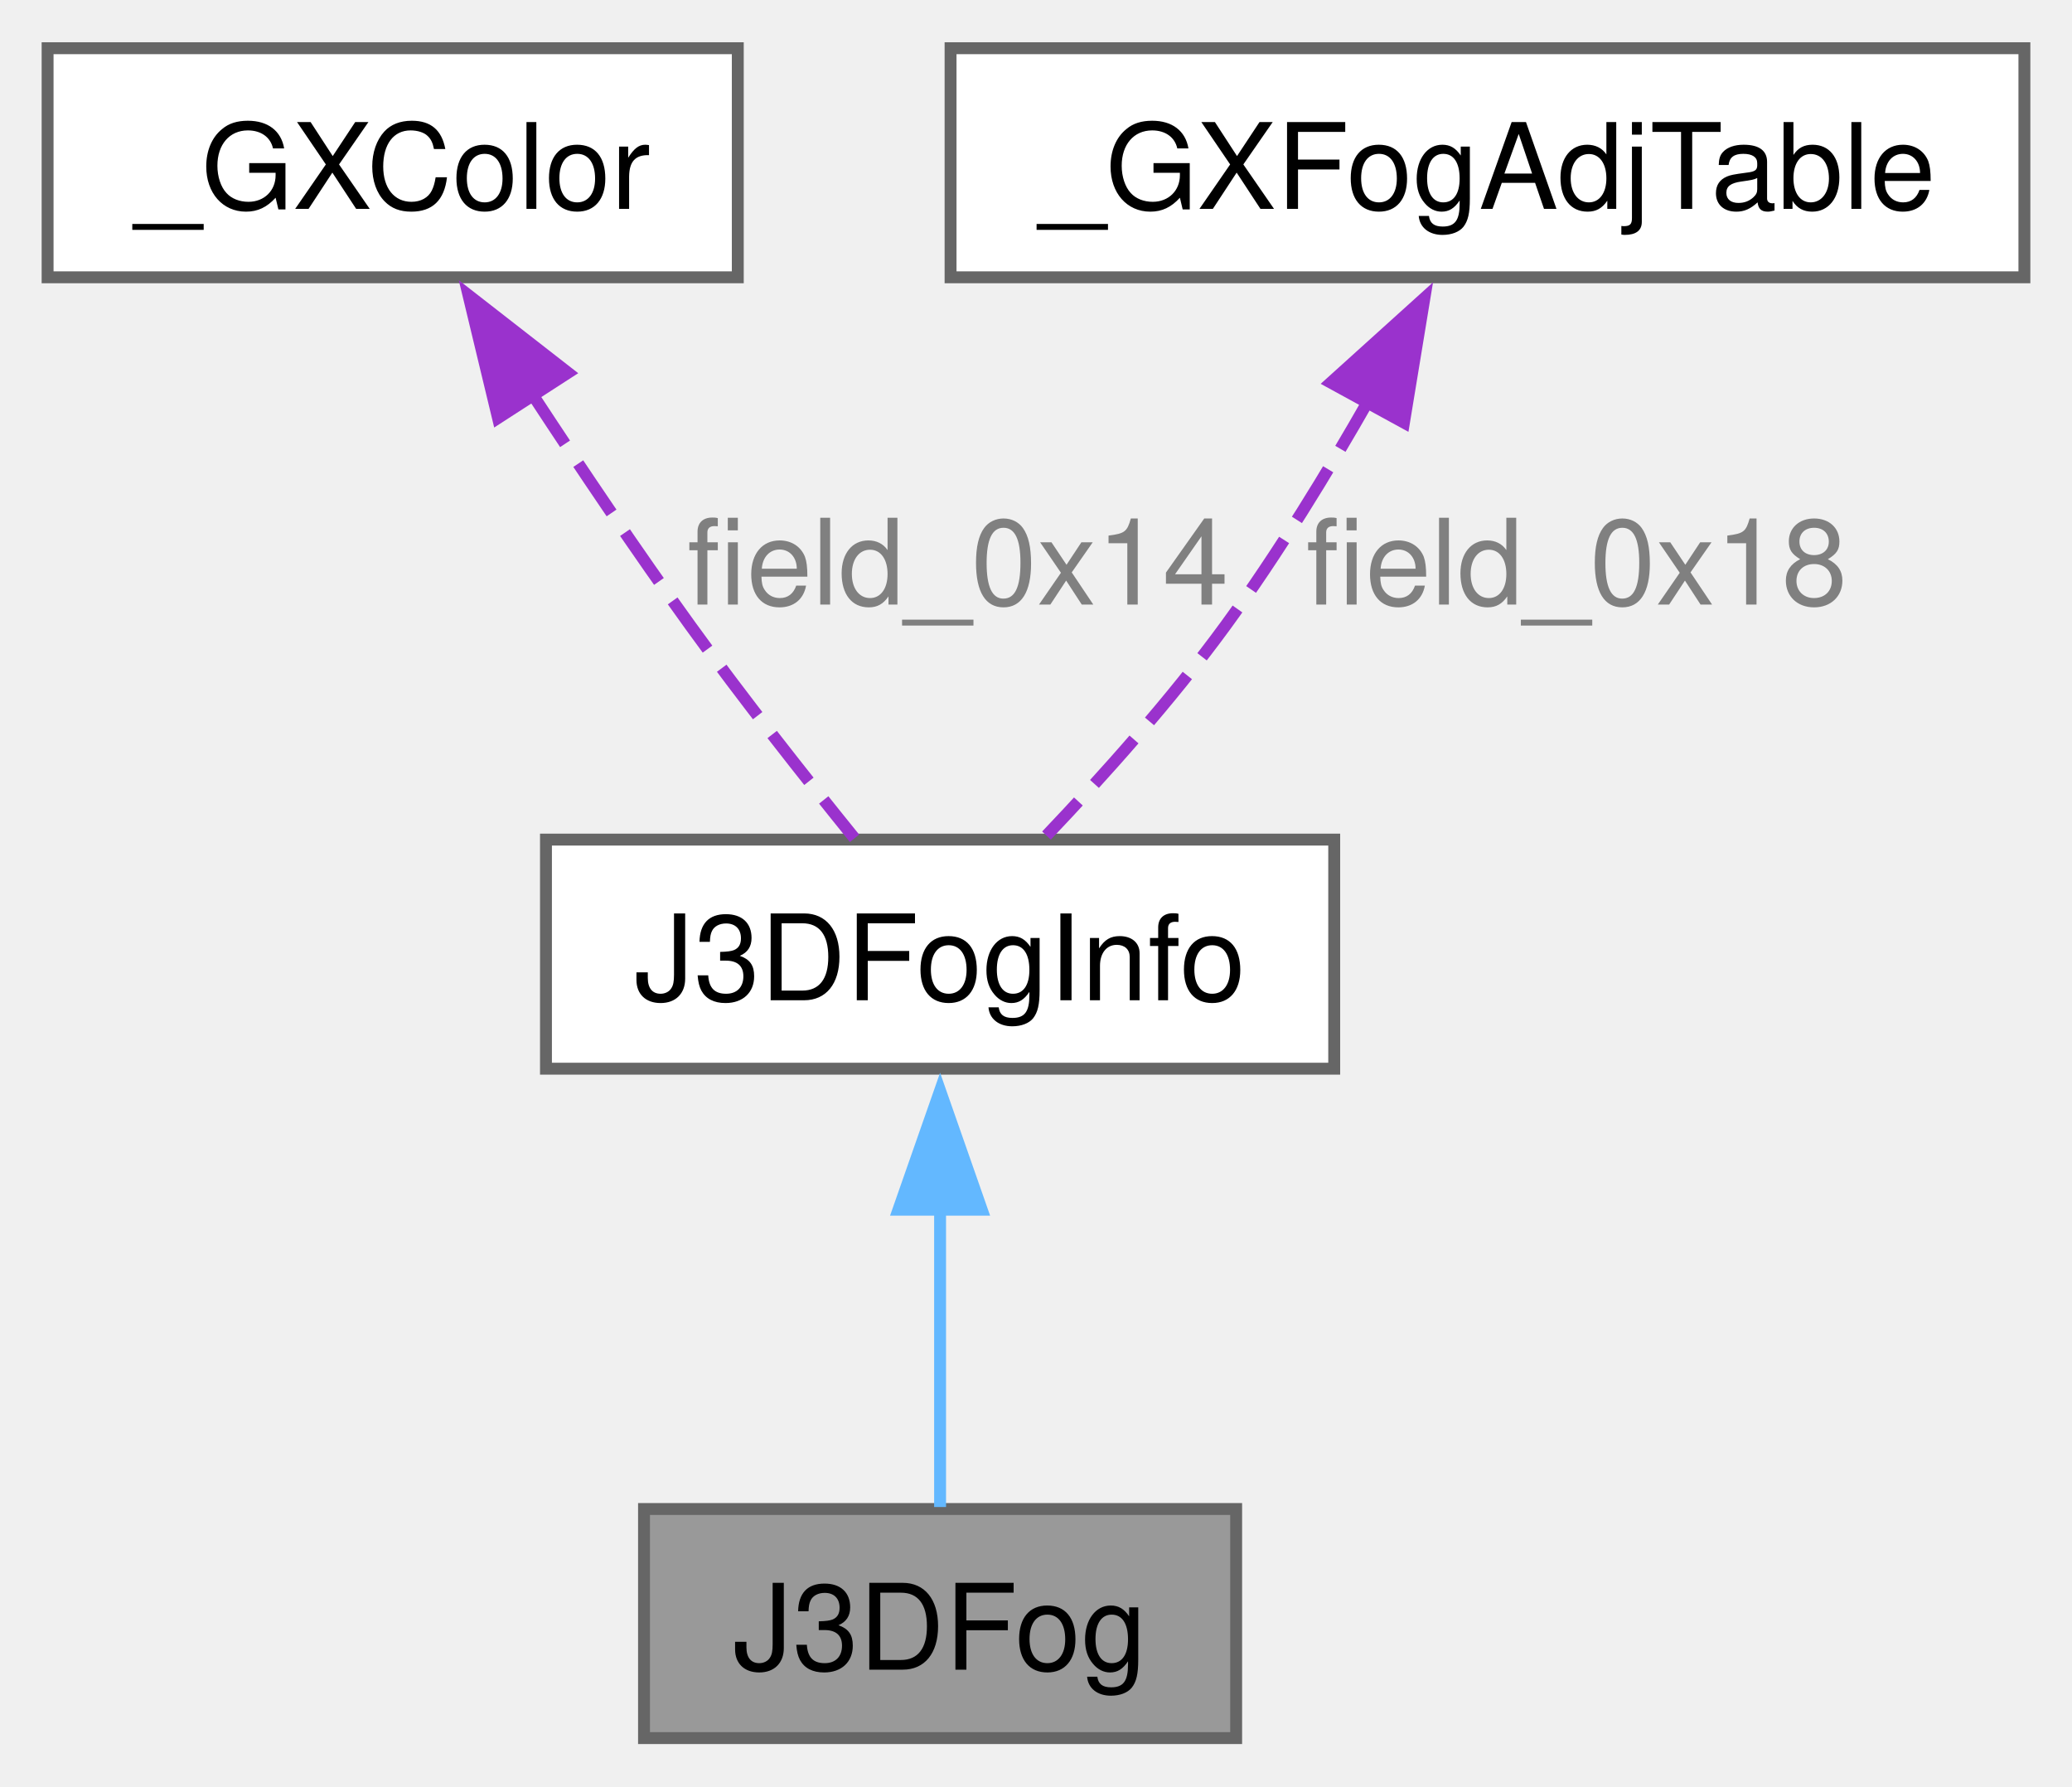
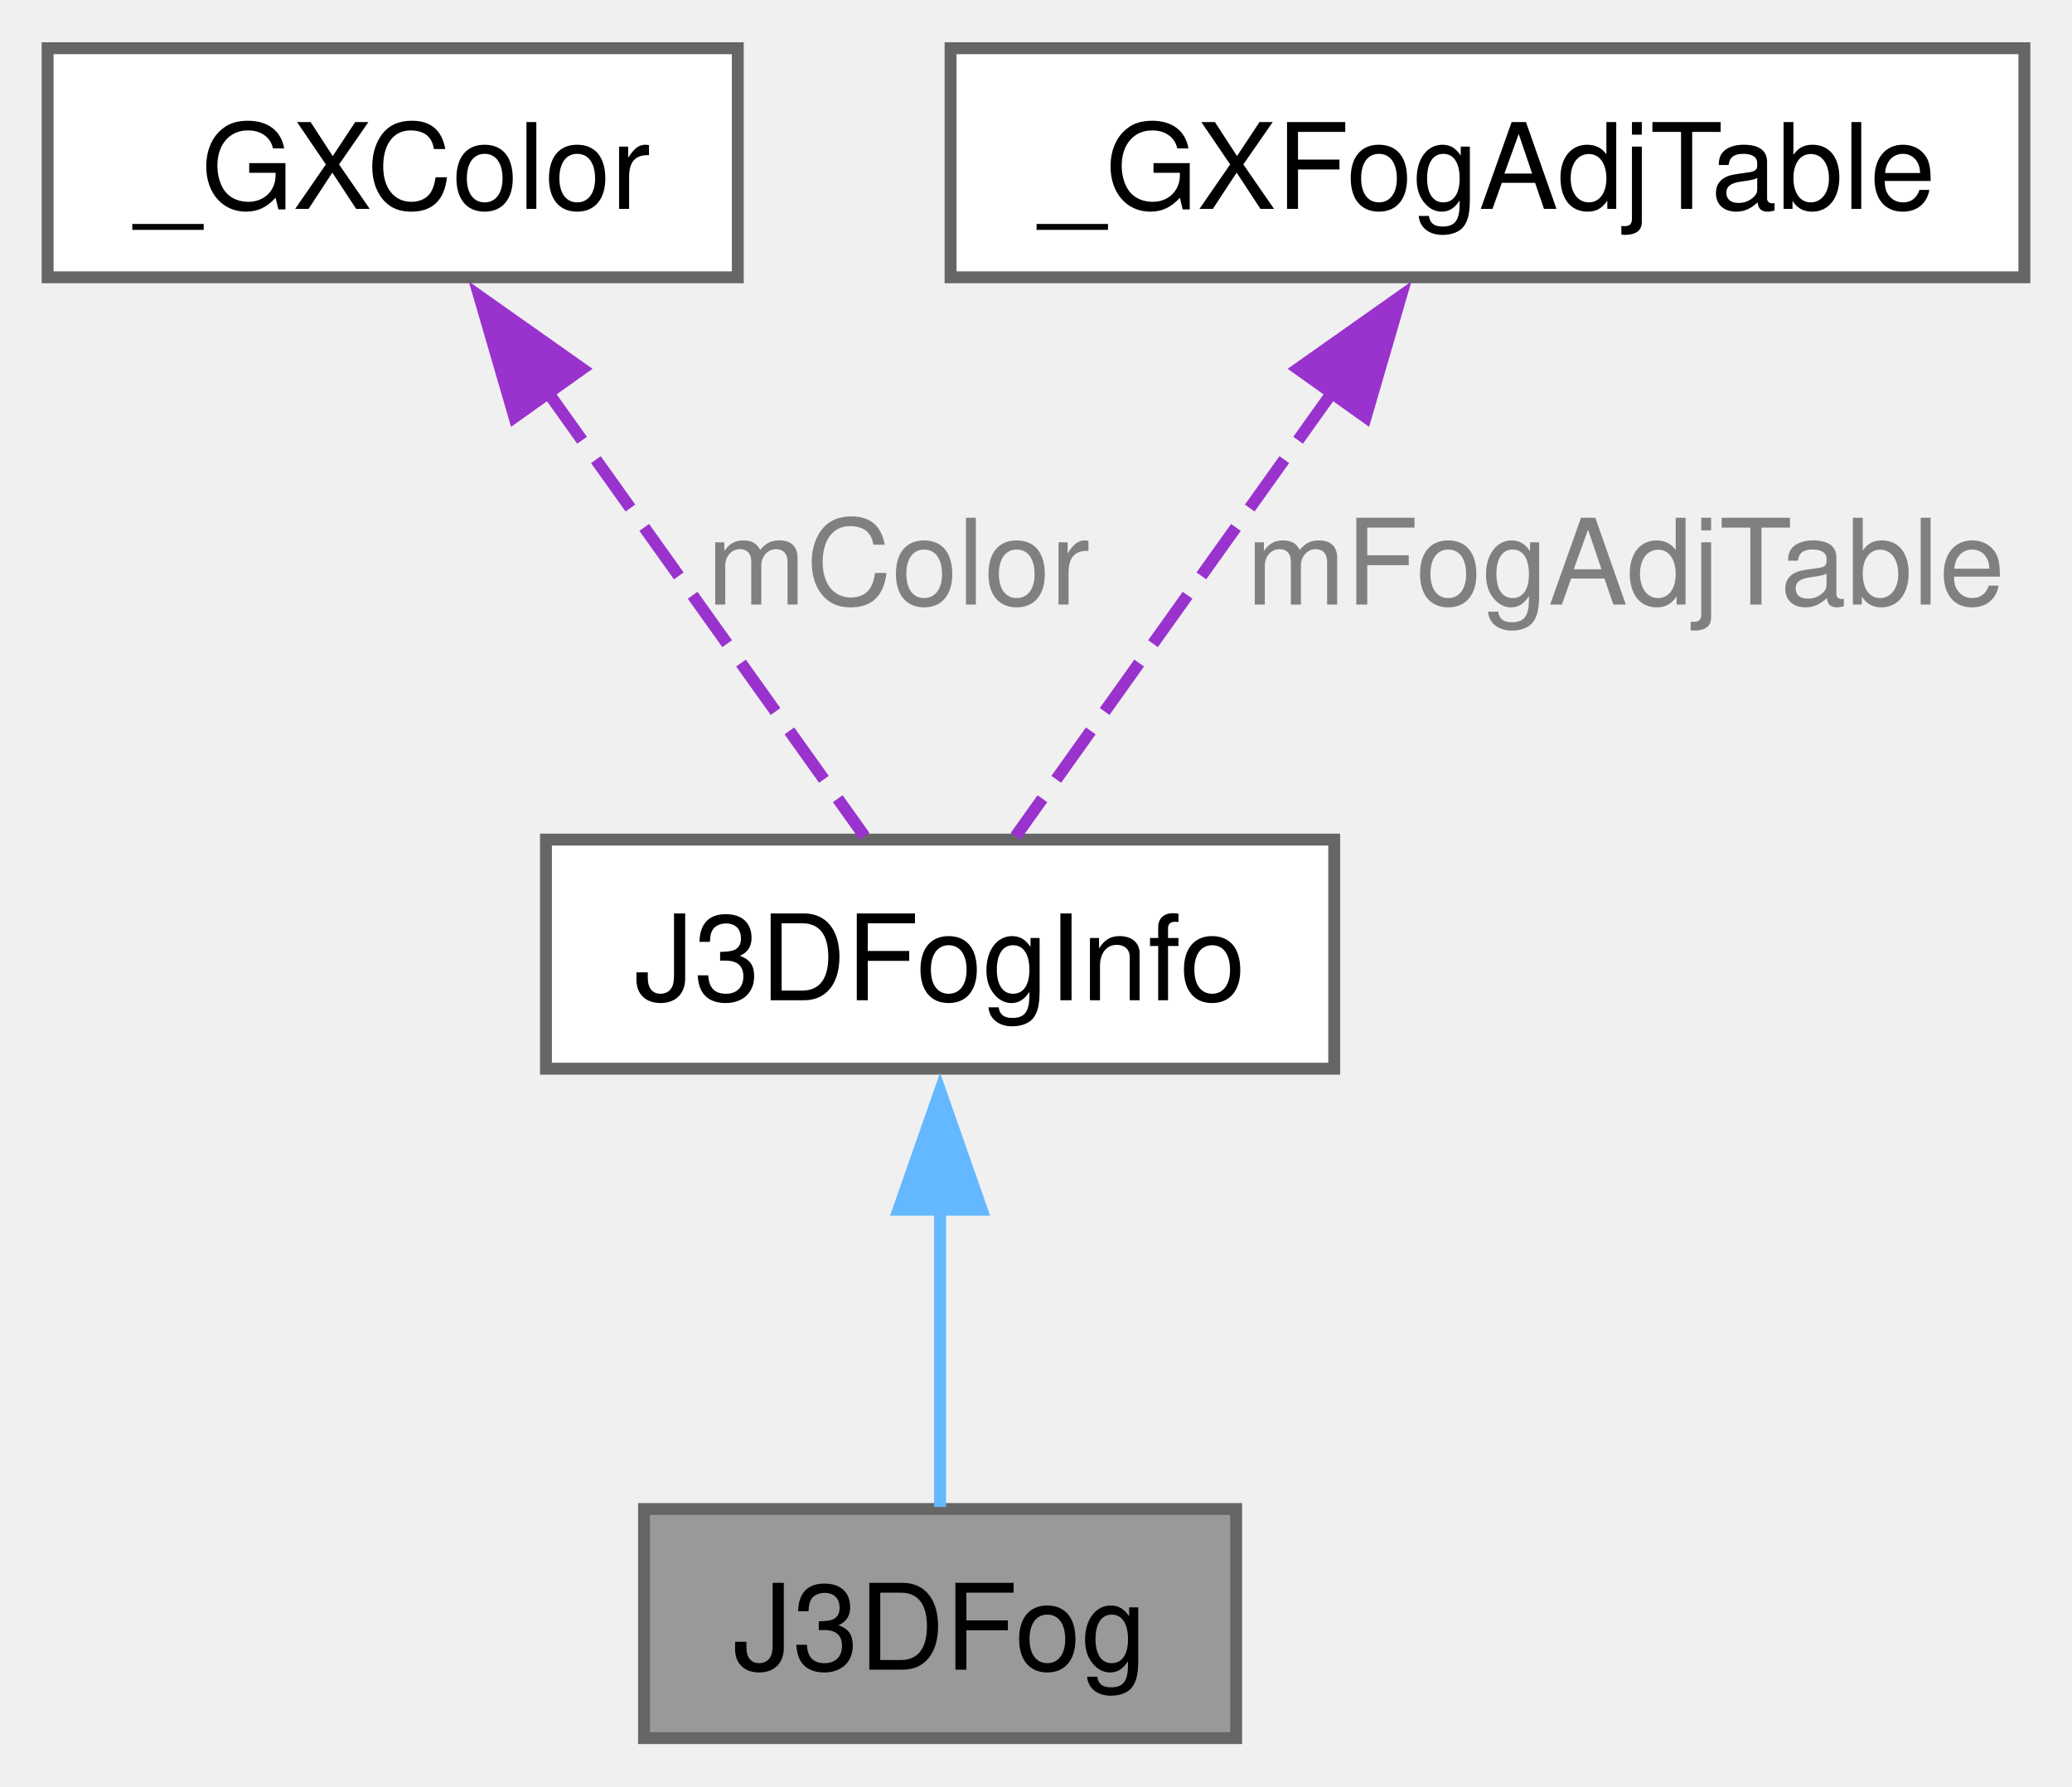
<svg xmlns="http://www.w3.org/2000/svg" xmlns:xlink="http://www.w3.org/1999/xlink" width="174pt" height="150pt" viewBox="0.00 0.00 174.12 150.00">
  <g id="graph0" class="graph" transform="scale(1 1) rotate(0) translate(4 146)">
    <g id="Node000001" class="node">
      <g id="a_Node000001">
        <a xlink:title=" ">
          <polygon fill="#999999" stroke="#666666" points="99.88,-19.25 50.12,-19.25 50.12,0 99.88,0 99.88,-19.25" />
          <text text-anchor="middle" x="75" y="-5.75" font-family="Helvetica,sans-Serif" font-size="10.00">J3DFog</text>
        </a>
      </g>
    </g>
    <g id="Node000002" class="node">
      <g id="a_Node000002">
        <a xlink:href="structJ3DFogInfo.html" target="_top" xlink:title=" ">
          <polygon fill="white" stroke="#666666" points="108.12,-75.5 41.88,-75.5 41.88,-56.25 108.12,-56.25 108.12,-75.5" />
          <text text-anchor="middle" x="75" y="-62" font-family="Helvetica,sans-Serif" font-size="10.00">J3DFogInfo</text>
        </a>
      </g>
    </g>
    <g id="edge1_Node000001_Node000002" class="edge">
      <g id="a_edge1_Node000001_Node000002">
        <a xlink:title=" ">
          <path fill="none" stroke="#63b8ff" d="M75,-44.69C75,-35.98 75,-26.24 75,-19.42" />
          <polygon fill="#63b8ff" stroke="#63b8ff" points="71.5,-44.4 75,-54.4 78.5,-44.4 71.5,-44.4" />
        </a>
      </g>
    </g>
    <g id="Node000003" class="node">
      <g id="a_Node000003">
        <a xlink:href="struct__GXColor.html" target="_top" xlink:title=" ">
          <polygon fill="white" stroke="#666666" points="58,-142 0,-142 0,-122.75 58,-122.75 58,-142" />
          <text text-anchor="middle" x="29" y="-128.5" font-family="Helvetica,sans-Serif" font-size="10.00">_GXColor</text>
        </a>
      </g>
    </g>
    <g id="edge2_Node000002_Node000003" class="edge">
      <g id="a_edge2_Node000002_Node000003">
        <a xlink:title=" ">
-           <path fill="none" stroke="#9a32cd" stroke-dasharray="5,2" d="M40.73,-112.93C44.82,-106.69 49.51,-99.72 54,-93.5 58.41,-87.39 63.66,-80.74 67.81,-75.61" />
-           <polygon fill="#9a32cd" stroke="#9a32cd" points="37.85,-110.93 35.37,-121.24 43.73,-114.73 37.85,-110.93" />
+           <path fill="none" stroke="#9a32cd" stroke-dasharray="5,2" d="M42.01,-113.13C50.73,-100.91 61.81,-85.36 68.66,-75.77" />
+           <polygon fill="#9a32cd" stroke="#9a32cd" points="39.23,-111 36.27,-121.17 44.93,-115.06 39.23,-111" />
        </a>
      </g>
-       <text text-anchor="middle" x="76.5" y="-95.25" font-family="Helvetica,sans-Serif" font-size="10.00" fill="grey"> field_0x14</text>
+       <text text-anchor="middle" x="71.5" y="-95.25" font-family="Helvetica,sans-Serif" font-size="10.00" fill="grey"> mColor</text>
    </g>
    <g id="Node000004" class="node">
      <g id="a_Node000004">
        <a xlink:href="struct__GXFogAdjTable.html" target="_top" xlink:title=" ">
          <polygon fill="white" stroke="#666666" points="166.12,-142 75.88,-142 75.88,-122.75 166.12,-122.75 166.12,-142" />
          <text text-anchor="middle" x="121" y="-128.5" font-family="Helvetica,sans-Serif" font-size="10.00">_GXFogAdjTable</text>
        </a>
      </g>
    </g>
    <g id="edge3_Node000002_Node000004" class="edge">
      <g id="a_edge3_Node000002_Node000004">
        <a xlink:title=" ">
-           <path fill="none" stroke="#9a32cd" stroke-dasharray="5,2" d="M111.15,-112.66C107.59,-106.4 103.36,-99.48 99,-93.5 94.45,-87.26 88.68,-80.82 83.94,-75.84" />
-           <polygon fill="#9a32cd" stroke="#9a32cd" points="107.84,-113.9 115.7,-121 113.98,-110.54 107.84,-113.9" />
+           <path fill="none" stroke="#9a32cd" stroke-dasharray="5,2" d="M107.99,-113.13C99.27,-100.91 88.19,-85.36 81.34,-75.77" />
+           <polygon fill="#9a32cd" stroke="#9a32cd" points="105.07,-115.06 113.73,-121.17 110.77,-111 105.07,-115.06" />
        </a>
      </g>
-       <text text-anchor="middle" x="128.5" y="-95.25" font-family="Helvetica,sans-Serif" font-size="10.00" fill="grey"> field_0x18</text>
+       <text text-anchor="middle" x="132.62" y="-95.25" font-family="Helvetica,sans-Serif" font-size="10.00" fill="grey"> mFogAdjTable</text>
    </g>
  </g>
</svg>
